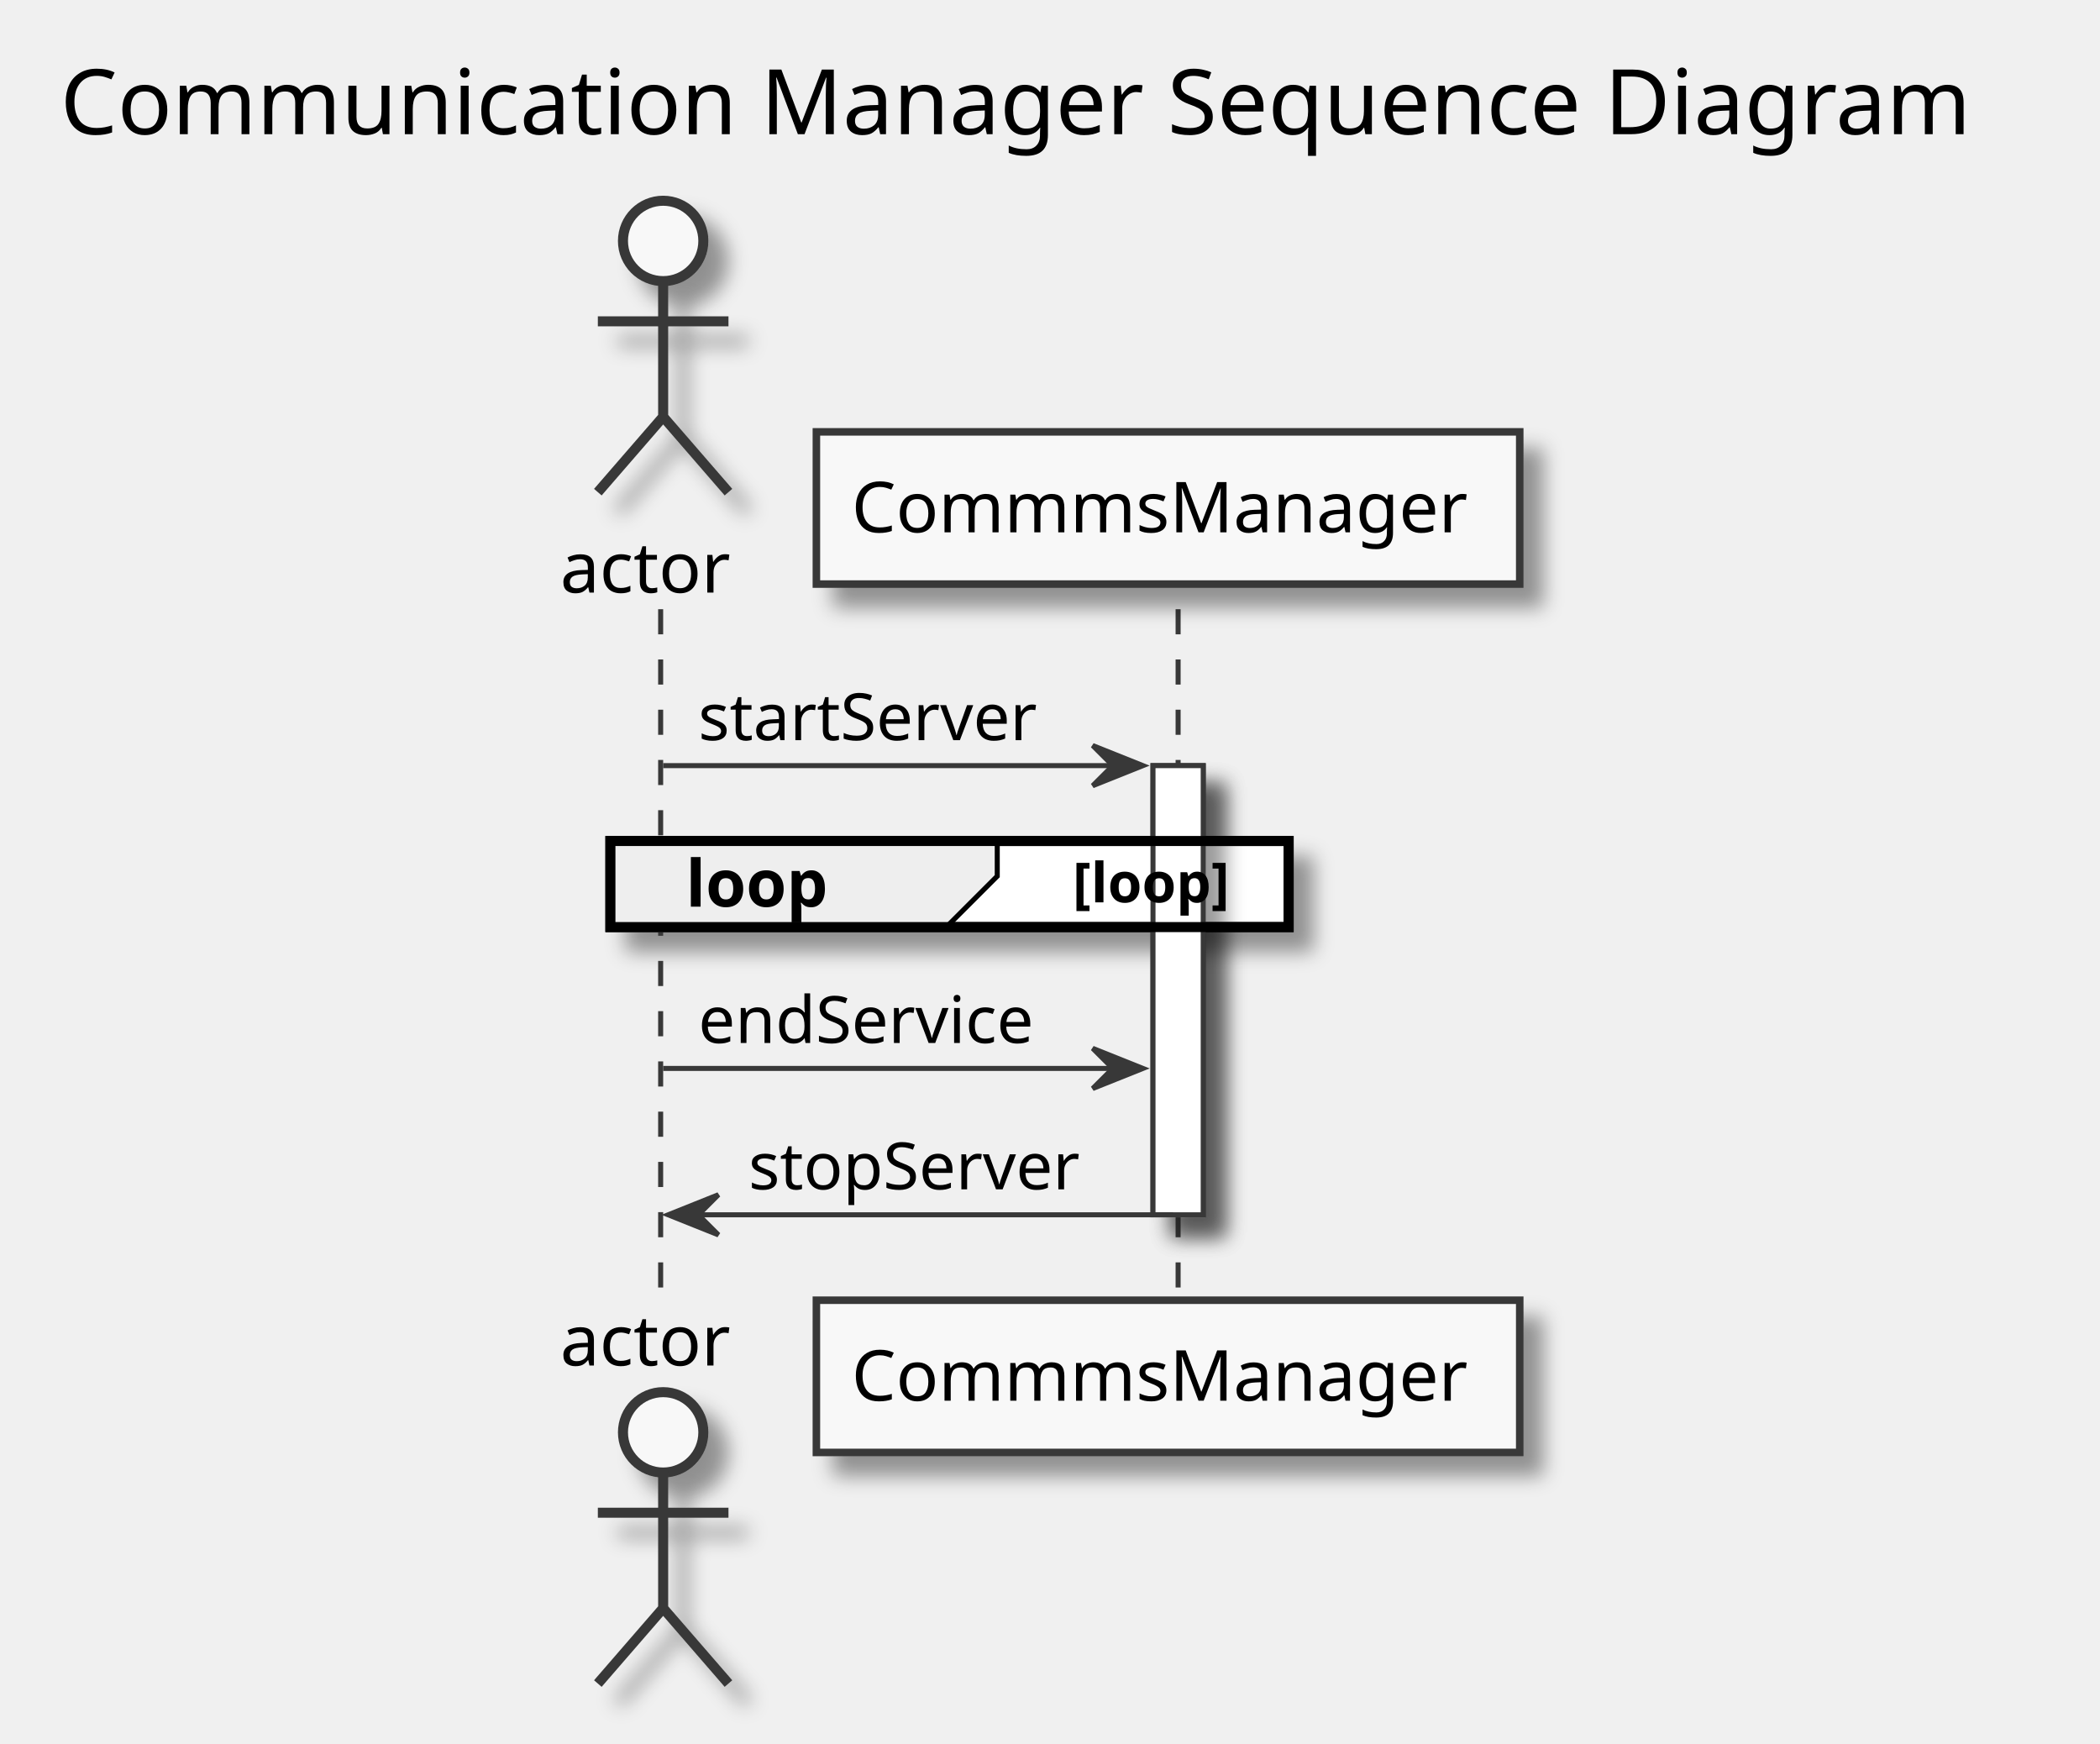
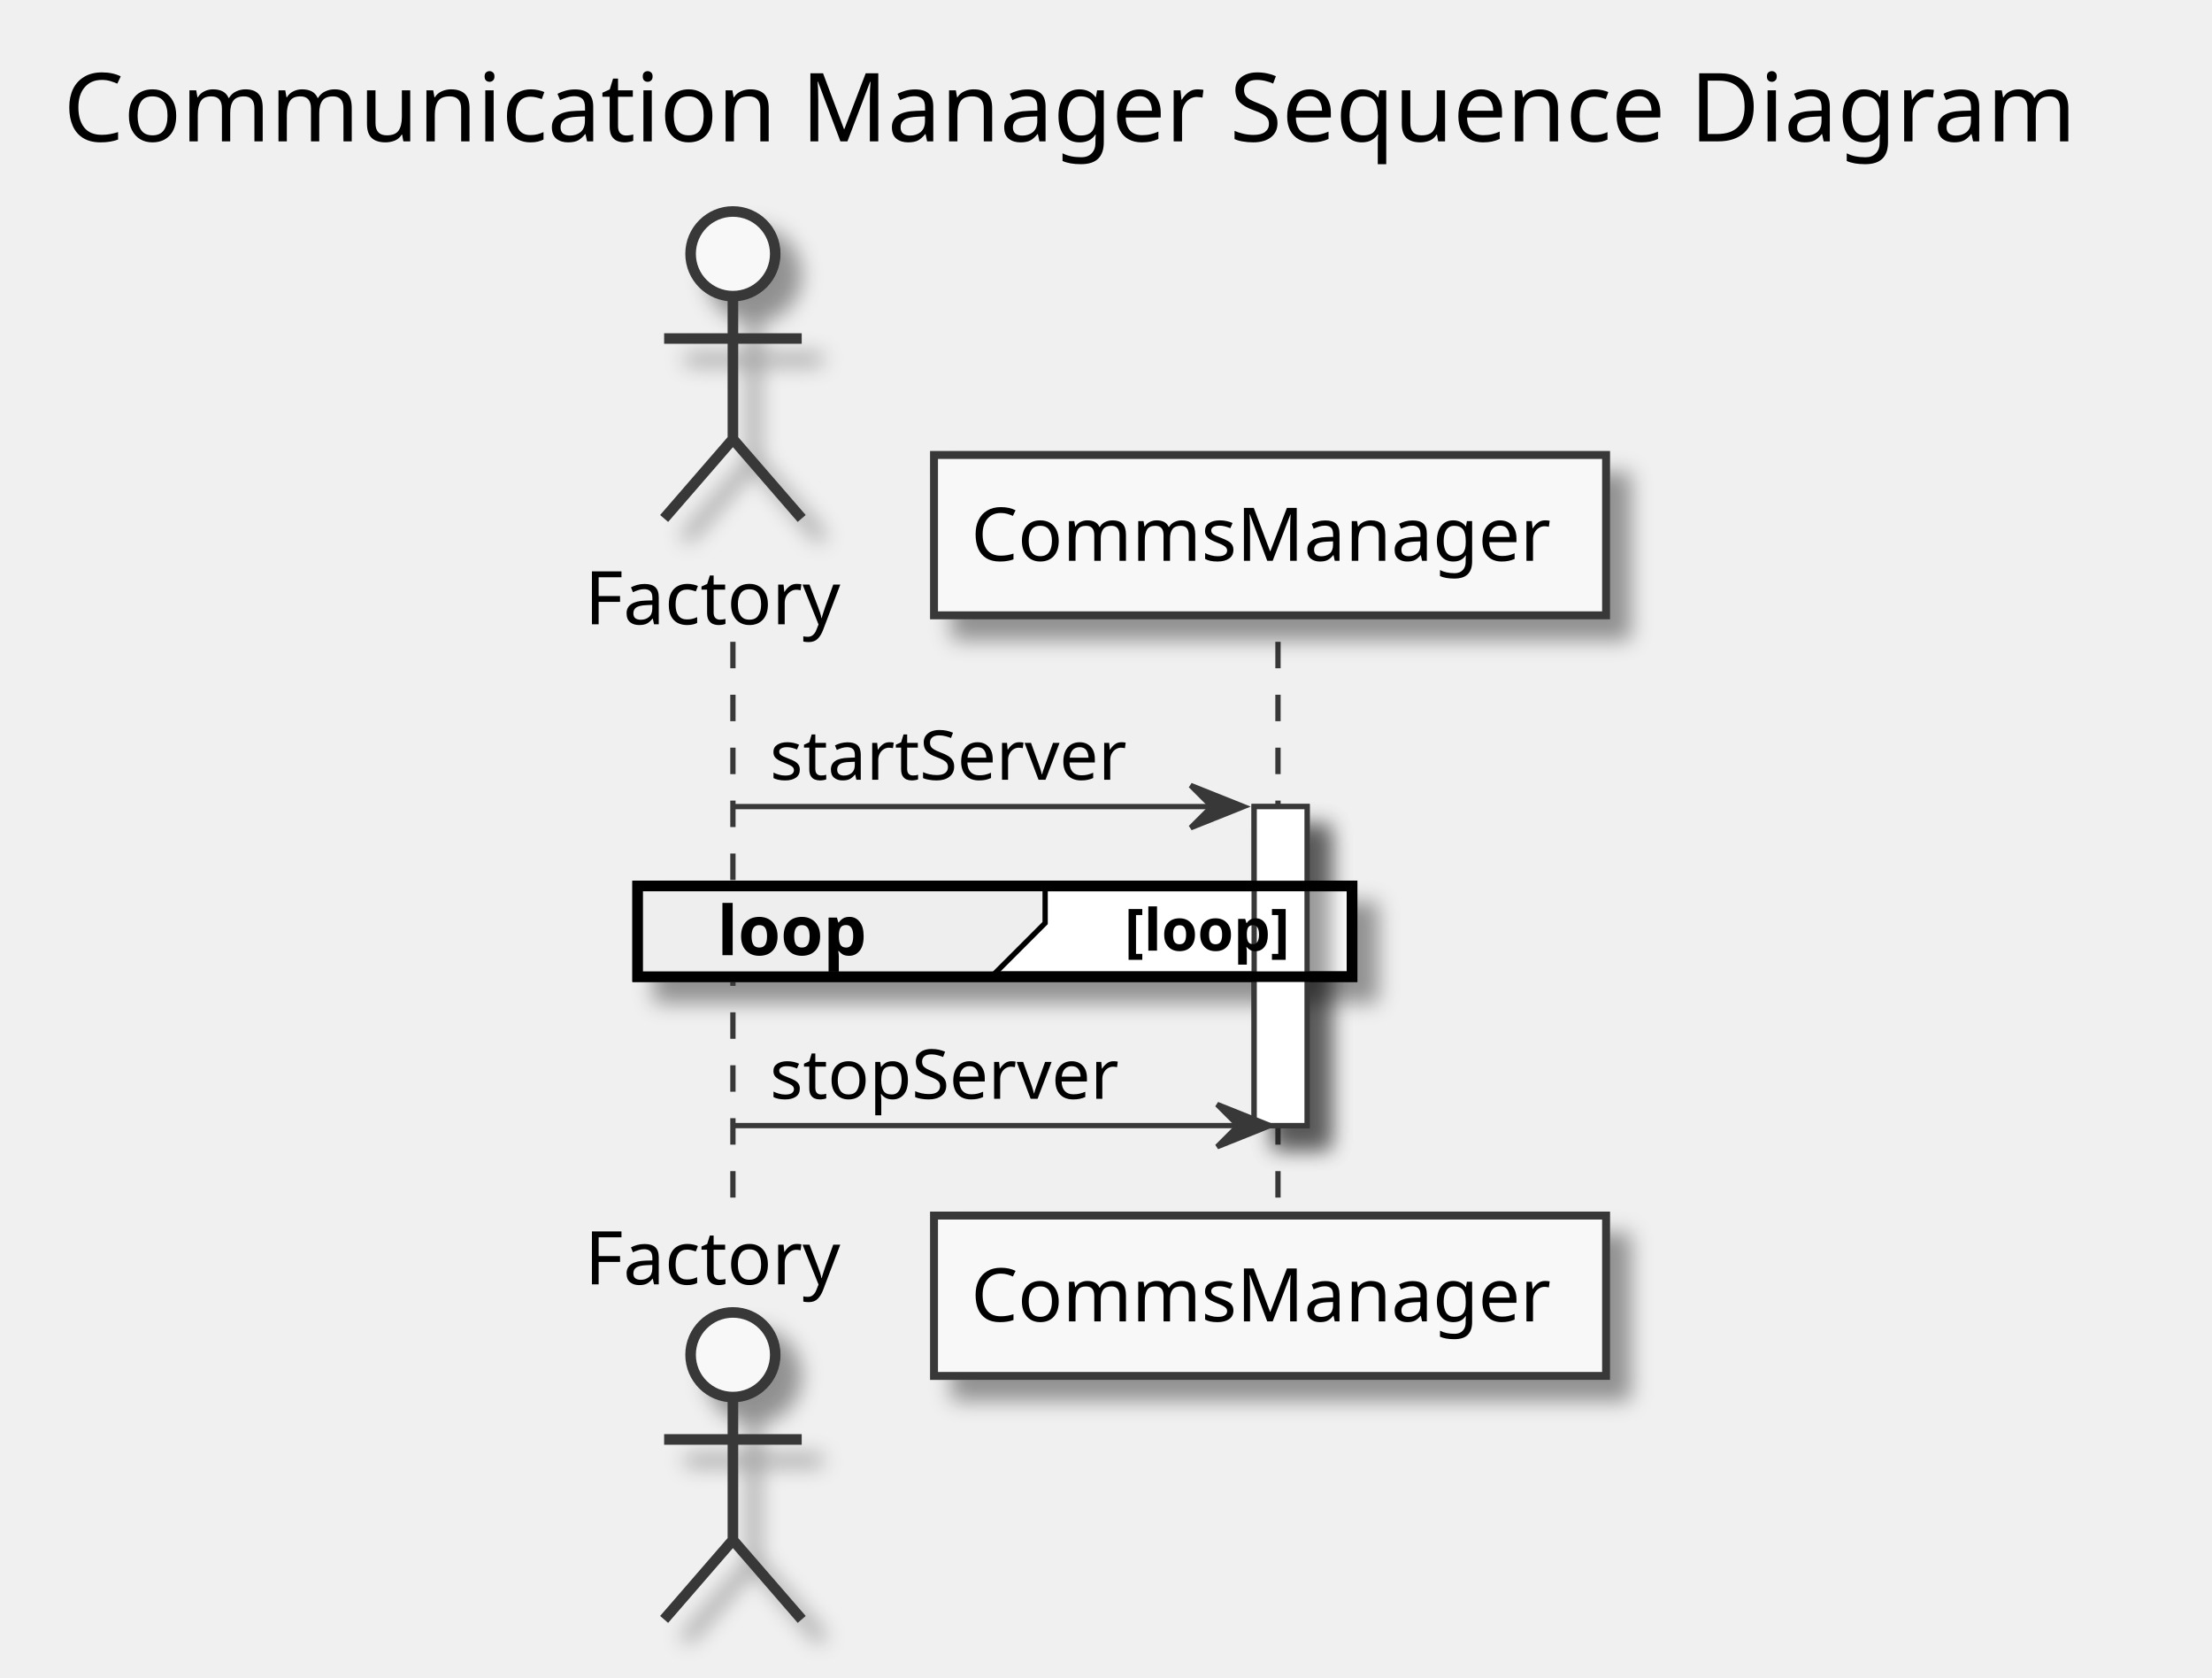
- <svg xmlns="http://www.w3.org/2000/svg" contentScriptType="application/ecmascript" contentStyleType="text/css" height="347px" preserveAspectRatio="none" style="width:418px;height:347px;" version="1.1" viewBox="0 0 418 347" width="418px" zoomAndPan="magnify">
+ <svg xmlns="http://www.w3.org/2000/svg" contentScriptType="application/ecmascript" contentStyleType="text/css" height="317px" preserveAspectRatio="none" style="width:418px;height:317px;" version="1.1" viewBox="0 0 418 317" width="418px" zoomAndPan="magnify">
  <defs>
-     <filter height="300%" id="f1l1sd7j3ogfym" width="300%" x="-1" y="-1">
+     <filter height="300%" id="fv6r6hm95mnd4" width="300%" x="-1" y="-1">
      <feGaussianBlur result="blurOut" stdDeviation="2.0" />
      <feColorMatrix in="blurOut" result="blurOut2" type="matrix" values="0 0 0 0 0 0 0 0 0 0 0 0 0 0 0 0 0 0 .4 0" />
      <feOffset dx="4.0" dy="4.0" in="blurOut2" result="blurOut3" />
      <feBlend in="SourceGraphic" in2="blurOut3" mode="normal" />
    </filter>
  </defs>
  <g>
    <text fill="#000000" font-family="sans-serif" font-size="18" lengthAdjust="spacingAndGlyphs" textLength="394" x="12" y="26.708">Communication Manager Sequence Diagram</text>
-     <rect fill="#FFFFFF" filter="url(#f1l1sd7j3ogfym)" height="89.398" style="stroke: #383838; stroke-width: 1.0;" width="10" x="229.5" y="152.383" />
-     <rect fill="#FFFFFF" filter="url(#f1l1sd7j3ogfym)" height="17.133" style="stroke: #000000; stroke-width: 2.0;" width="135" x="121.5" y="167.383" />
-     <line style="stroke: #383838; stroke-width: 1.0; stroke-dasharray: 5.0,5.0;" x1="131.5" x2="131.5" y1="121.25" y2="259.781" />
-     <line style="stroke: #383838; stroke-width: 1.0; stroke-dasharray: 5.0,5.0;" x1="234.5" x2="234.5" y1="121.25" y2="259.781" />
-     <text fill="#000000" font-family="sans-serif" font-size="14" lengthAdjust="spacingAndGlyphs" textLength="35" x="111.5" y="117.948">actor</text>
-     <ellipse cx="132" cy="47.953" fill="#F8F8F8" filter="url(#f1l1sd7j3ogfym)" rx="8" ry="8" style="stroke: #383838; stroke-width: 2.0;" />
-     <path d="M132,55.953 L132,82.953 M119,63.953 L145,63.953 M132,82.953 L119,97.953 M132,82.953 L145,97.953 " fill="none" filter="url(#f1l1sd7j3ogfym)" style="stroke: #383838; stroke-width: 2.0;" />
-     <text fill="#000000" font-family="sans-serif" font-size="14" lengthAdjust="spacingAndGlyphs" textLength="35" x="111.5" y="271.776">actor</text>
-     <ellipse cx="132" cy="285.078" fill="#F8F8F8" filter="url(#f1l1sd7j3ogfym)" rx="8" ry="8" style="stroke: #383838; stroke-width: 2.0;" />
-     <path d="M132,293.078 L132,320.078 M119,301.078 L145,301.078 M132,320.078 L119,335.078 M132,320.078 L145,335.078 " fill="none" filter="url(#f1l1sd7j3ogfym)" style="stroke: #383838; stroke-width: 2.0;" />
-     <rect fill="#F8F8F8" filter="url(#f1l1sd7j3ogfym)" height="30.297" style="stroke: #383838; stroke-width: 1.5;" width="140" x="162.5" y="85.953" />
-     <text fill="#000000" font-family="sans-serif" font-size="14" lengthAdjust="spacingAndGlyphs" textLength="126" x="169.5" y="105.948">CommmsManager</text>
-     <rect fill="#F8F8F8" filter="url(#f1l1sd7j3ogfym)" height="30.297" style="stroke: #383838; stroke-width: 1.5;" width="140" x="162.5" y="258.781" />
-     <text fill="#000000" font-family="sans-serif" font-size="14" lengthAdjust="spacingAndGlyphs" textLength="126" x="169.5" y="278.776">CommmsManager</text>
-     <rect fill="#FFFFFF" filter="url(#f1l1sd7j3ogfym)" height="89.398" style="stroke: #383838; stroke-width: 1.0;" width="10" x="229.5" y="152.383" />
-     <polygon fill="#383838" points="217.5,148.383,227.5,152.383,217.5,156.383,221.5,152.383" style="stroke: #383838; stroke-width: 1.0;" />
-     <line style="stroke: #383838; stroke-width: 1.0;" x1="132" x2="223.5" y1="152.383" y2="152.383" />
-     <text fill="#000000" font-family="sans-serif" font-size="13" lengthAdjust="spacingAndGlyphs" textLength="72" x="139" y="147.317">startServer</text>
-     <path d="M121.5,167.383 L198.5,167.383 L198.5,174.383 L188.5,184.383 L121.5,184.383 L121.5,167.383 " fill="#EEEEEE" style="stroke: #000000; stroke-width: 1.0;" />
-     <rect fill="none" height="17.133" style="stroke: #000000; stroke-width: 2.0;" width="135" x="121.5" y="167.383" />
-     <text fill="#000000" font-family="sans-serif" font-size="13" font-weight="bold" lengthAdjust="spacingAndGlyphs" textLength="32" x="136.5" y="180.45">loop</text>
-     <text fill="#000000" font-family="sans-serif" font-size="11" font-weight="bold" lengthAdjust="spacingAndGlyphs" textLength="38" x="213.5" y="179.593">[loop]</text>
-     <polygon fill="#383838" points="217.5,208.648,227.5,212.648,217.5,216.648,221.5,212.648" style="stroke: #383838; stroke-width: 1.0;" />
-     <line style="stroke: #383838; stroke-width: 1.0;" x1="132" x2="223.5" y1="212.648" y2="212.648" />
-     <text fill="#000000" font-family="sans-serif" font-size="13" lengthAdjust="spacingAndGlyphs" textLength="71" x="139" y="207.583">endService</text>
-     <polygon fill="#383838" points="143,237.781,133,241.781,143,245.781,139,241.781" style="stroke: #383838; stroke-width: 1.0;" />
-     <line style="stroke: #383838; stroke-width: 1.0;" x1="137" x2="233.5" y1="241.781" y2="241.781" />
-     <text fill="#000000" font-family="sans-serif" font-size="13" lengthAdjust="spacingAndGlyphs" textLength="70" x="149" y="236.715">stopServer</text>
+     <rect fill="#FFFFFF" filter="url(#fv6r6hm95mnd4)" height="60.266" style="stroke: #383838; stroke-width: 1.0;" width="10" x="237" y="152.383" />
+     <rect fill="#FFFFFF" filter="url(#fv6r6hm95mnd4)" height="17.133" style="stroke: #000000; stroke-width: 2.0;" width="135" x="120.5" y="167.383" />
+     <line style="stroke: #383838; stroke-width: 1.0; stroke-dasharray: 5.0,5.0;" x1="138.5" x2="138.5" y1="121.25" y2="230.648" />
+     <line style="stroke: #383838; stroke-width: 1.0; stroke-dasharray: 5.0,5.0;" x1="241.5" x2="241.5" y1="121.25" y2="230.648" />
+     <text fill="#000000" font-family="sans-serif" font-size="14" lengthAdjust="spacingAndGlyphs" textLength="50" x="110.5" y="117.948">Factory</text>
+     <ellipse cx="138.5" cy="47.953" fill="#F8F8F8" filter="url(#fv6r6hm95mnd4)" rx="8" ry="8" style="stroke: #383838; stroke-width: 2.0;" />
+     <path d="M138.5,55.953 L138.5,82.953 M125.5,63.953 L151.5,63.953 M138.5,82.953 L125.5,97.953 M138.5,82.953 L151.5,97.953 " fill="none" filter="url(#fv6r6hm95mnd4)" style="stroke: #383838; stroke-width: 2.0;" />
+     <text fill="#000000" font-family="sans-serif" font-size="14" lengthAdjust="spacingAndGlyphs" textLength="50" x="110.5" y="242.644">Factory</text>
+     <ellipse cx="138.5" cy="255.945" fill="#F8F8F8" filter="url(#fv6r6hm95mnd4)" rx="8" ry="8" style="stroke: #383838; stroke-width: 2.0;" />
+     <path d="M138.5,263.945 L138.5,290.945 M125.5,271.945 L151.5,271.945 M138.5,290.945 L125.5,305.945 M138.5,290.945 L151.5,305.945 " fill="none" filter="url(#fv6r6hm95mnd4)" style="stroke: #383838; stroke-width: 2.0;" />
+     <rect fill="#F8F8F8" filter="url(#fv6r6hm95mnd4)" height="30.297" style="stroke: #383838; stroke-width: 1.5;" width="127" x="176.5" y="85.953" />
+     <text fill="#000000" font-family="sans-serif" font-size="14" lengthAdjust="spacingAndGlyphs" textLength="113" x="183.5" y="105.948">CommsManager</text>
+     <rect fill="#F8F8F8" filter="url(#fv6r6hm95mnd4)" height="30.297" style="stroke: #383838; stroke-width: 1.5;" width="127" x="176.5" y="229.648" />
+     <text fill="#000000" font-family="sans-serif" font-size="14" lengthAdjust="spacingAndGlyphs" textLength="113" x="183.5" y="249.644">CommsManager</text>
+     <rect fill="#FFFFFF" filter="url(#fv6r6hm95mnd4)" height="60.266" style="stroke: #383838; stroke-width: 1.0;" width="10" x="237" y="152.383" />
+     <polygon fill="#383838" points="225,148.383,235,152.383,225,156.383,229,152.383" style="stroke: #383838; stroke-width: 1.0;" />
+     <line style="stroke: #383838; stroke-width: 1.0;" x1="138.5" x2="231" y1="152.383" y2="152.383" />
+     <text fill="#000000" font-family="sans-serif" font-size="13" lengthAdjust="spacingAndGlyphs" textLength="72" x="145.5" y="147.317">startServer</text>
+     <path d="M120.5,167.383 L197.5,167.383 L197.5,174.383 L187.5,184.383 L120.5,184.383 L120.5,167.383 " fill="#EEEEEE" style="stroke: #000000; stroke-width: 1.0;" />
+     <rect fill="none" height="17.133" style="stroke: #000000; stroke-width: 2.0;" width="135" x="120.5" y="167.383" />
+     <text fill="#000000" font-family="sans-serif" font-size="13" font-weight="bold" lengthAdjust="spacingAndGlyphs" textLength="32" x="135.5" y="180.45">loop</text>
+     <text fill="#000000" font-family="sans-serif" font-size="11" font-weight="bold" lengthAdjust="spacingAndGlyphs" textLength="38" x="212.5" y="179.593">[loop]</text>
+     <polygon fill="#383838" points="230,208.648,240,212.648,230,216.648,234,212.648" style="stroke: #383838; stroke-width: 1.0;" />
+     <line style="stroke: #383838; stroke-width: 1.0;" x1="138.5" x2="236" y1="212.648" y2="212.648" />
+     <text fill="#000000" font-family="sans-serif" font-size="13" lengthAdjust="spacingAndGlyphs" textLength="70" x="145.5" y="207.583">stopServer</text>
  </g>
</svg>
